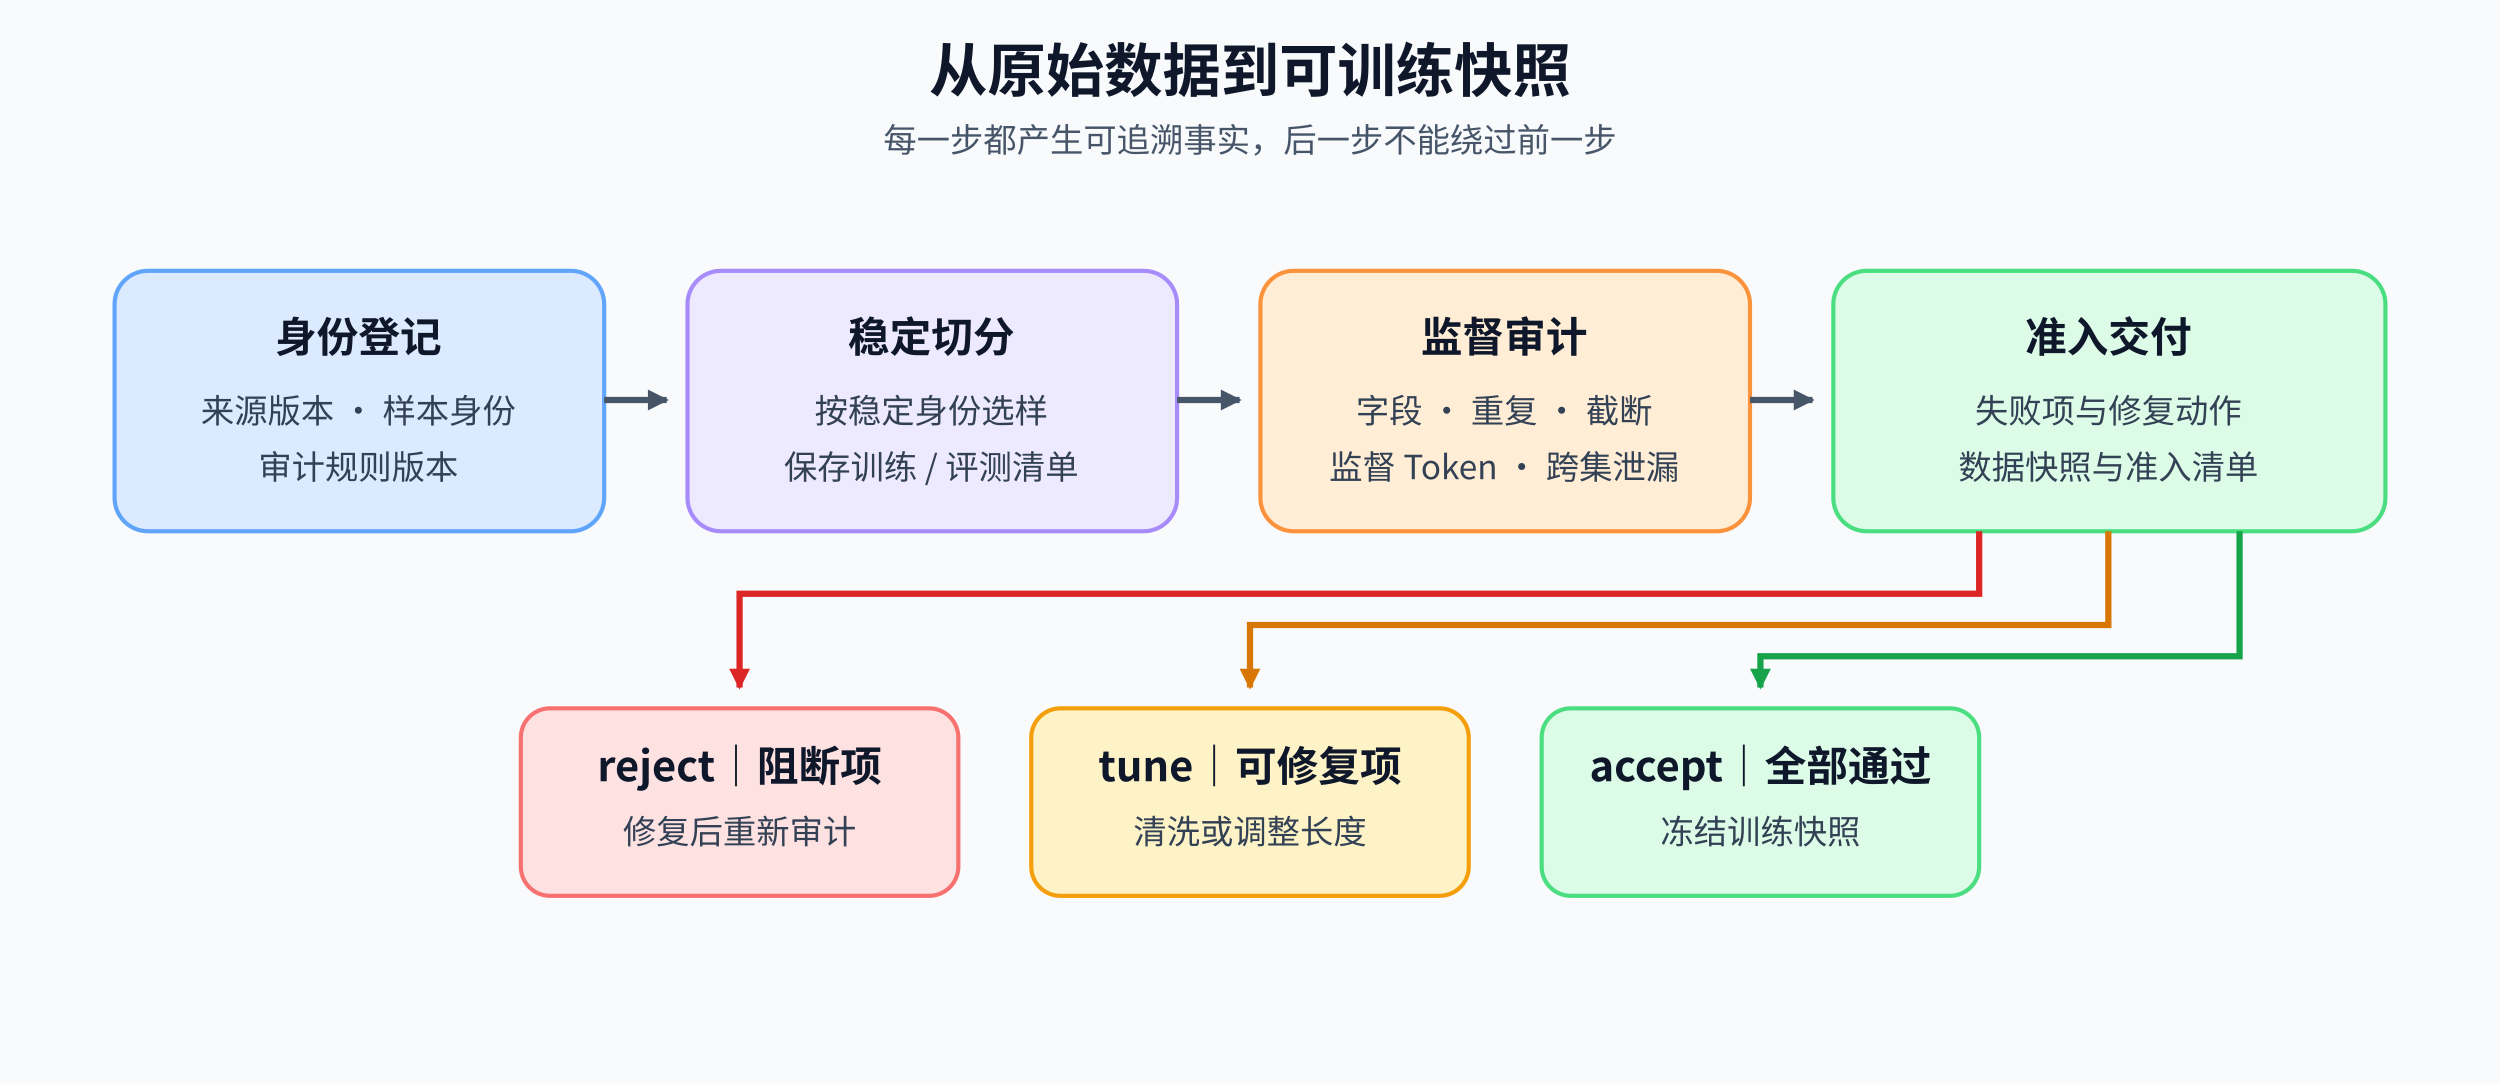
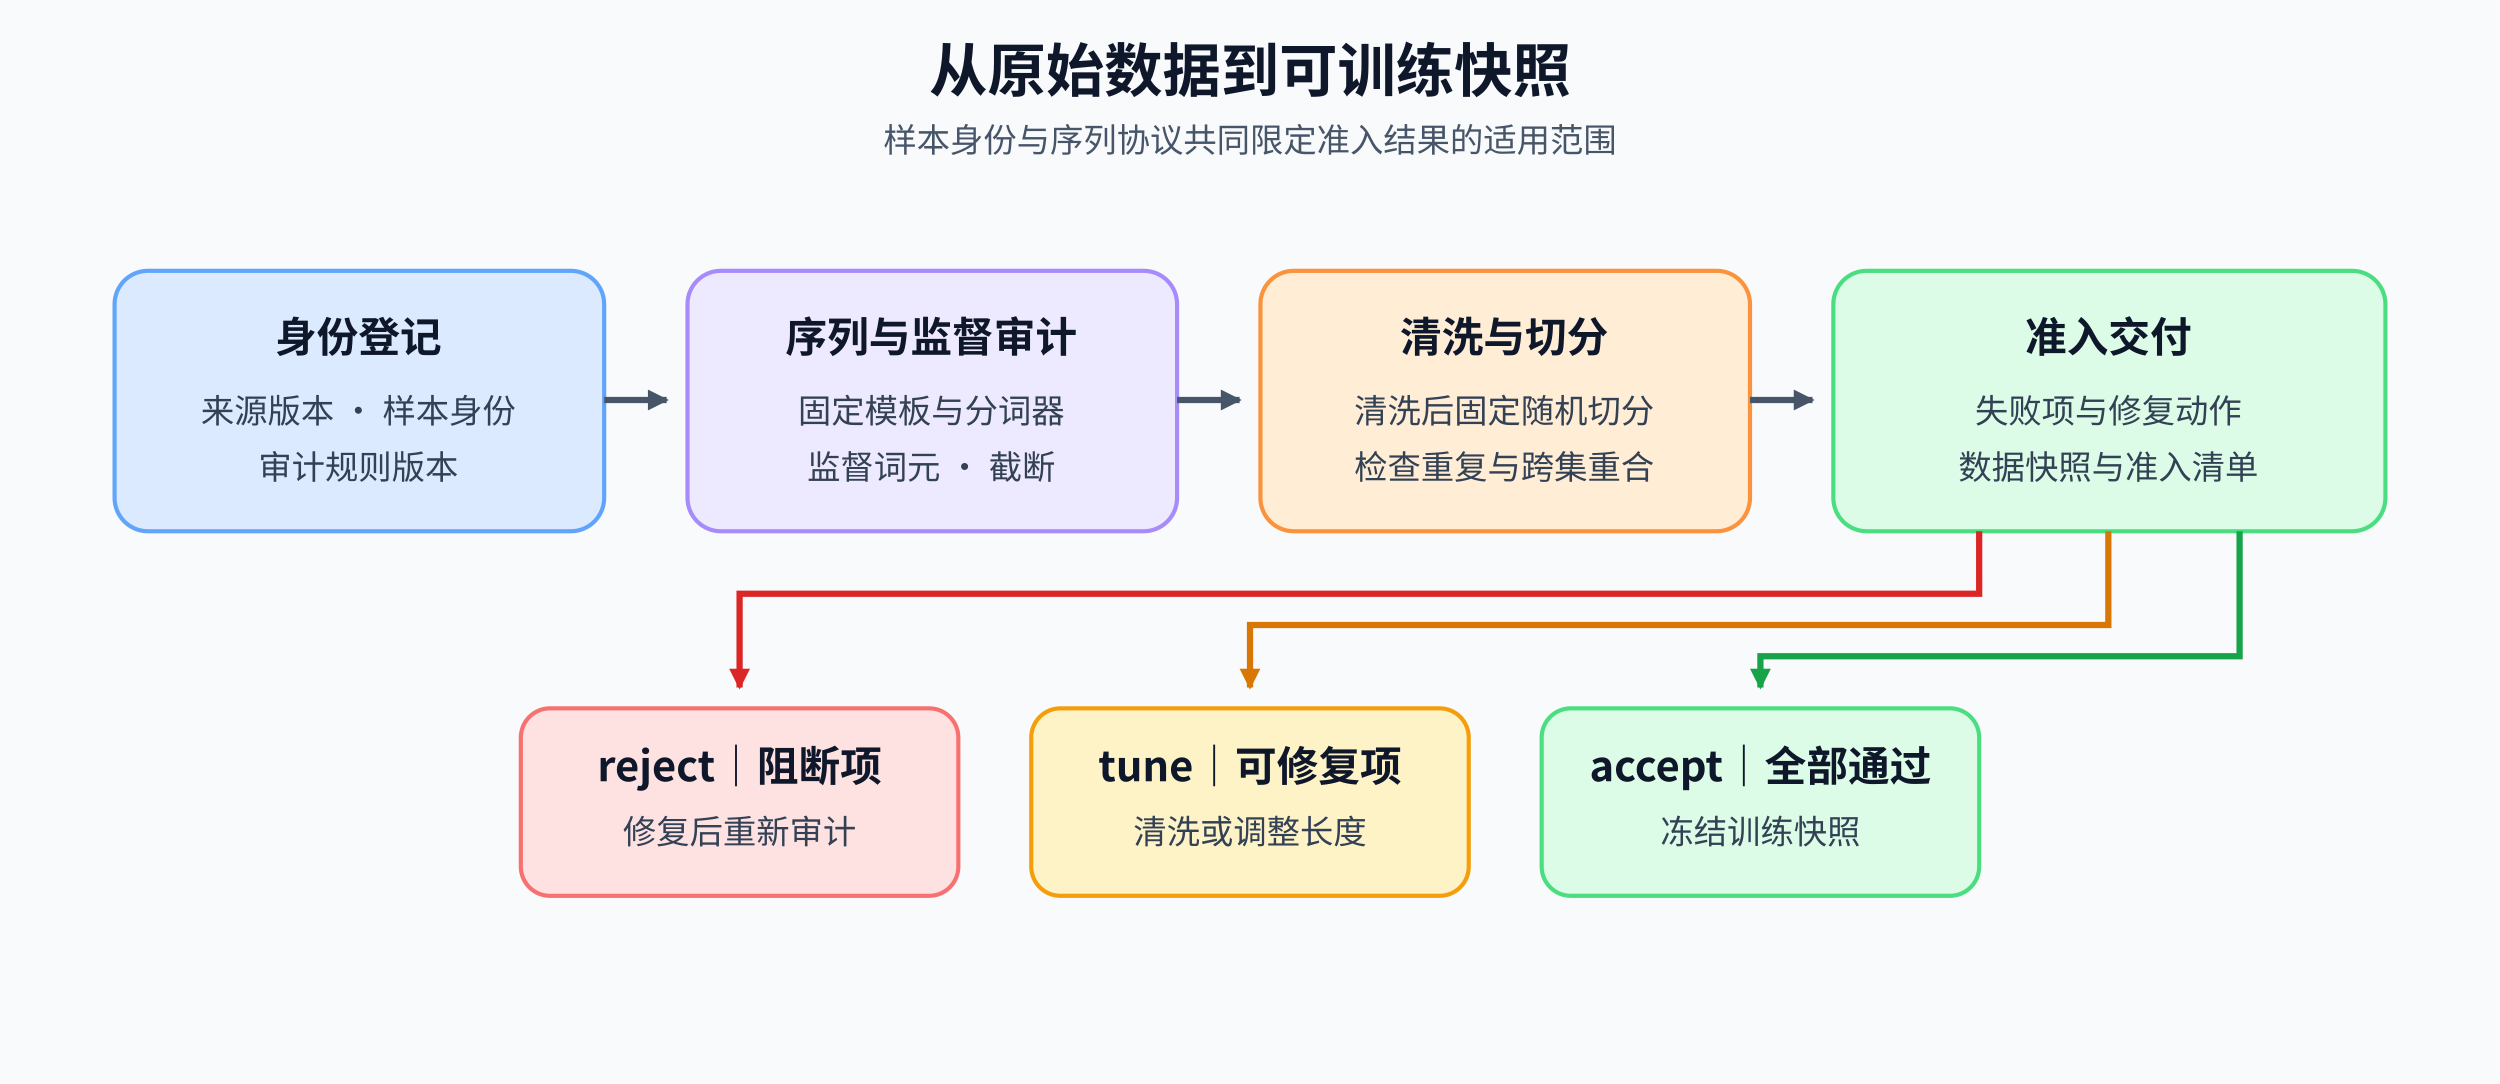
<svg xmlns="http://www.w3.org/2000/svg" width="1200" height="520" viewBox="0 0 1200 520" role="img" aria-labelledby="title desc">
  <defs>
    <marker id="neutral" markerUnits="userSpaceOnUse" markerWidth="10" markerHeight="10" refX="9" refY="5" orient="auto">
      <path d="M0 0 L10 5 L0 10 Z" fill="#475569" />
    </marker>
    <marker id="green" markerUnits="userSpaceOnUse" markerWidth="10" markerHeight="10" refX="9" refY="5" orient="auto">
      <path d="M0 0 L10 5 L0 10 Z" fill="#16a34a" />
    </marker>
    <marker id="red" markerUnits="userSpaceOnUse" markerWidth="10" markerHeight="10" refX="9" refY="5" orient="auto">
      <path d="M0 0 L10 5 L0 10 Z" fill="#dc2626" />
    </marker>
    <marker id="amber" markerUnits="userSpaceOnUse" markerWidth="10" markerHeight="10" refX="9" refY="5" orient="auto">
      <path d="M0 0 L10 5 L0 10 Z" fill="#d97706" />
    </marker>
    <style>
      text{font-family:"Noto Sans CJK SC","Microsoft YaHei",sans-serif;fill:#0f172a}.title{font-size:28px;font-weight:700}.sub{font-size:16px;fill:#475569}.head{font-size:20px;font-weight:700}.body{font-size:16px;fill:#334155}.neutral,.green,.red,.amber{fill:none;stroke-width:3}.neutral{stroke:#475569;marker-end:url(#neutral)}.green{stroke:#16a34a;marker-end:url(#green)}.red{stroke:#dc2626;marker-end:url(#red)}.amber{stroke:#d97706;marker-end:url(#amber)}
    </style>
  </defs>
  <rect width="1200" height="520" fill="#f8fafc" />
  <text x="600" y="44" text-anchor="middle" class="title">从原始数据到可训练快照</text>
-   <text x="600" y="73" text-anchor="middle" class="sub">每一步都产生可追溯事实，后一步不能绕过前一步</text>
+   <text x="600" y="73" text-anchor="middle" class="sub">样本身份与序列协议共同限定准入结果的适用范围</text>
  <rect x="55" y="130" width="235" height="125" rx="16" fill="#dbeafe" stroke="#60a5fa" stroke-width="2" />
  <text x="172" y="169" text-anchor="middle" class="head">身份登记</text>
  <text x="172" y="203" text-anchor="middle" class="body">来源版本 · 样本身份</text>
  <text x="172" y="230" text-anchor="middle" class="body">审计规则版本</text>
  <rect x="330" y="130" width="235" height="125" rx="16" fill="#ede9fe" stroke="#a78bfa" stroke-width="2" />
-   <text x="447" y="169" text-anchor="middle" class="head">稳定切分</text>
-   <text x="447" y="203" text-anchor="middle" class="body">按稳定身份选样</text>
-   <text x="447" y="230" text-anchor="middle" class="body">保存训练 / 评测清单</text>
+   <text x="447" y="169" text-anchor="middle" class="head">序列与监督审计</text>
+   <text x="447" y="203" text-anchor="middle" class="body">固定模板与分词器</text>
+   <text x="447" y="230" text-anchor="middle" class="body">监督词元 · 截断</text>
  <rect x="605" y="130" width="235" height="125" rx="16" fill="#ffedd5" stroke="#fb923c" stroke-width="2" />
-   <text x="722" y="169" text-anchor="middle" class="head">监督审计</text>
-   <text x="722" y="203" text-anchor="middle" class="body">字段 · 重复 · 截断</text>
-   <text x="722" y="230" text-anchor="middle" class="body">监督 Token · 跨集泄漏</text>
+   <text x="722" y="169" text-anchor="middle" class="head">清洗与切分</text>
+   <text x="722" y="203" text-anchor="middle" class="body">清洗后固定随机切分</text>
+   <text x="722" y="230" text-anchor="middle" class="body">检查重复与跨集重合</text>
  <rect x="880" y="130" width="265" height="125" rx="16" fill="#dcfce7" stroke="#4ade80" stroke-width="2" />
  <text x="1012" y="169" text-anchor="middle" class="head">准入交付</text>
  <text x="1012" y="203" text-anchor="middle" class="body">失败项与修复动作</text>
  <text x="1012" y="230" text-anchor="middle" class="body">数据快照与准入清单</text>
  <path class="neutral" d="M290 192 H320" />
  <path class="neutral" d="M565 192 H595" />
  <path class="neutral" d="M840 192 H870" />
  <rect x="250" y="340" width="210" height="90" rx="14" fill="#fee2e2" stroke="#f87171" stroke-width="2" />
  <text x="355" y="375" text-anchor="middle" class="head">reject｜阻断项</text>
  <text x="355" y="405" text-anchor="middle" class="body">修复后重新审计</text>
  <rect x="495" y="340" width="210" height="90" rx="14" fill="#fef3c7" stroke="#f59e0b" stroke-width="2" />
  <text x="600" y="375" text-anchor="middle" class="head">tune｜可修复项</text>
  <text x="600" y="405" text-anchor="middle" class="body">清洗或调整长度</text>
  <rect x="740" y="340" width="210" height="90" rx="14" fill="#dcfce7" stroke="#4ade80" stroke-width="2" />
  <text x="845" y="375" text-anchor="middle" class="head">accept｜全部通过</text>
  <text x="845" y="405" text-anchor="middle" class="body">冻结训练快照</text>
  <path class="red" d="M950 255 V285 H355 V330" />
  <path class="amber" d="M1012 255 V300 H600 V330" />
  <path class="green" d="M1075 255 V315 H845 V330" />
</svg>
